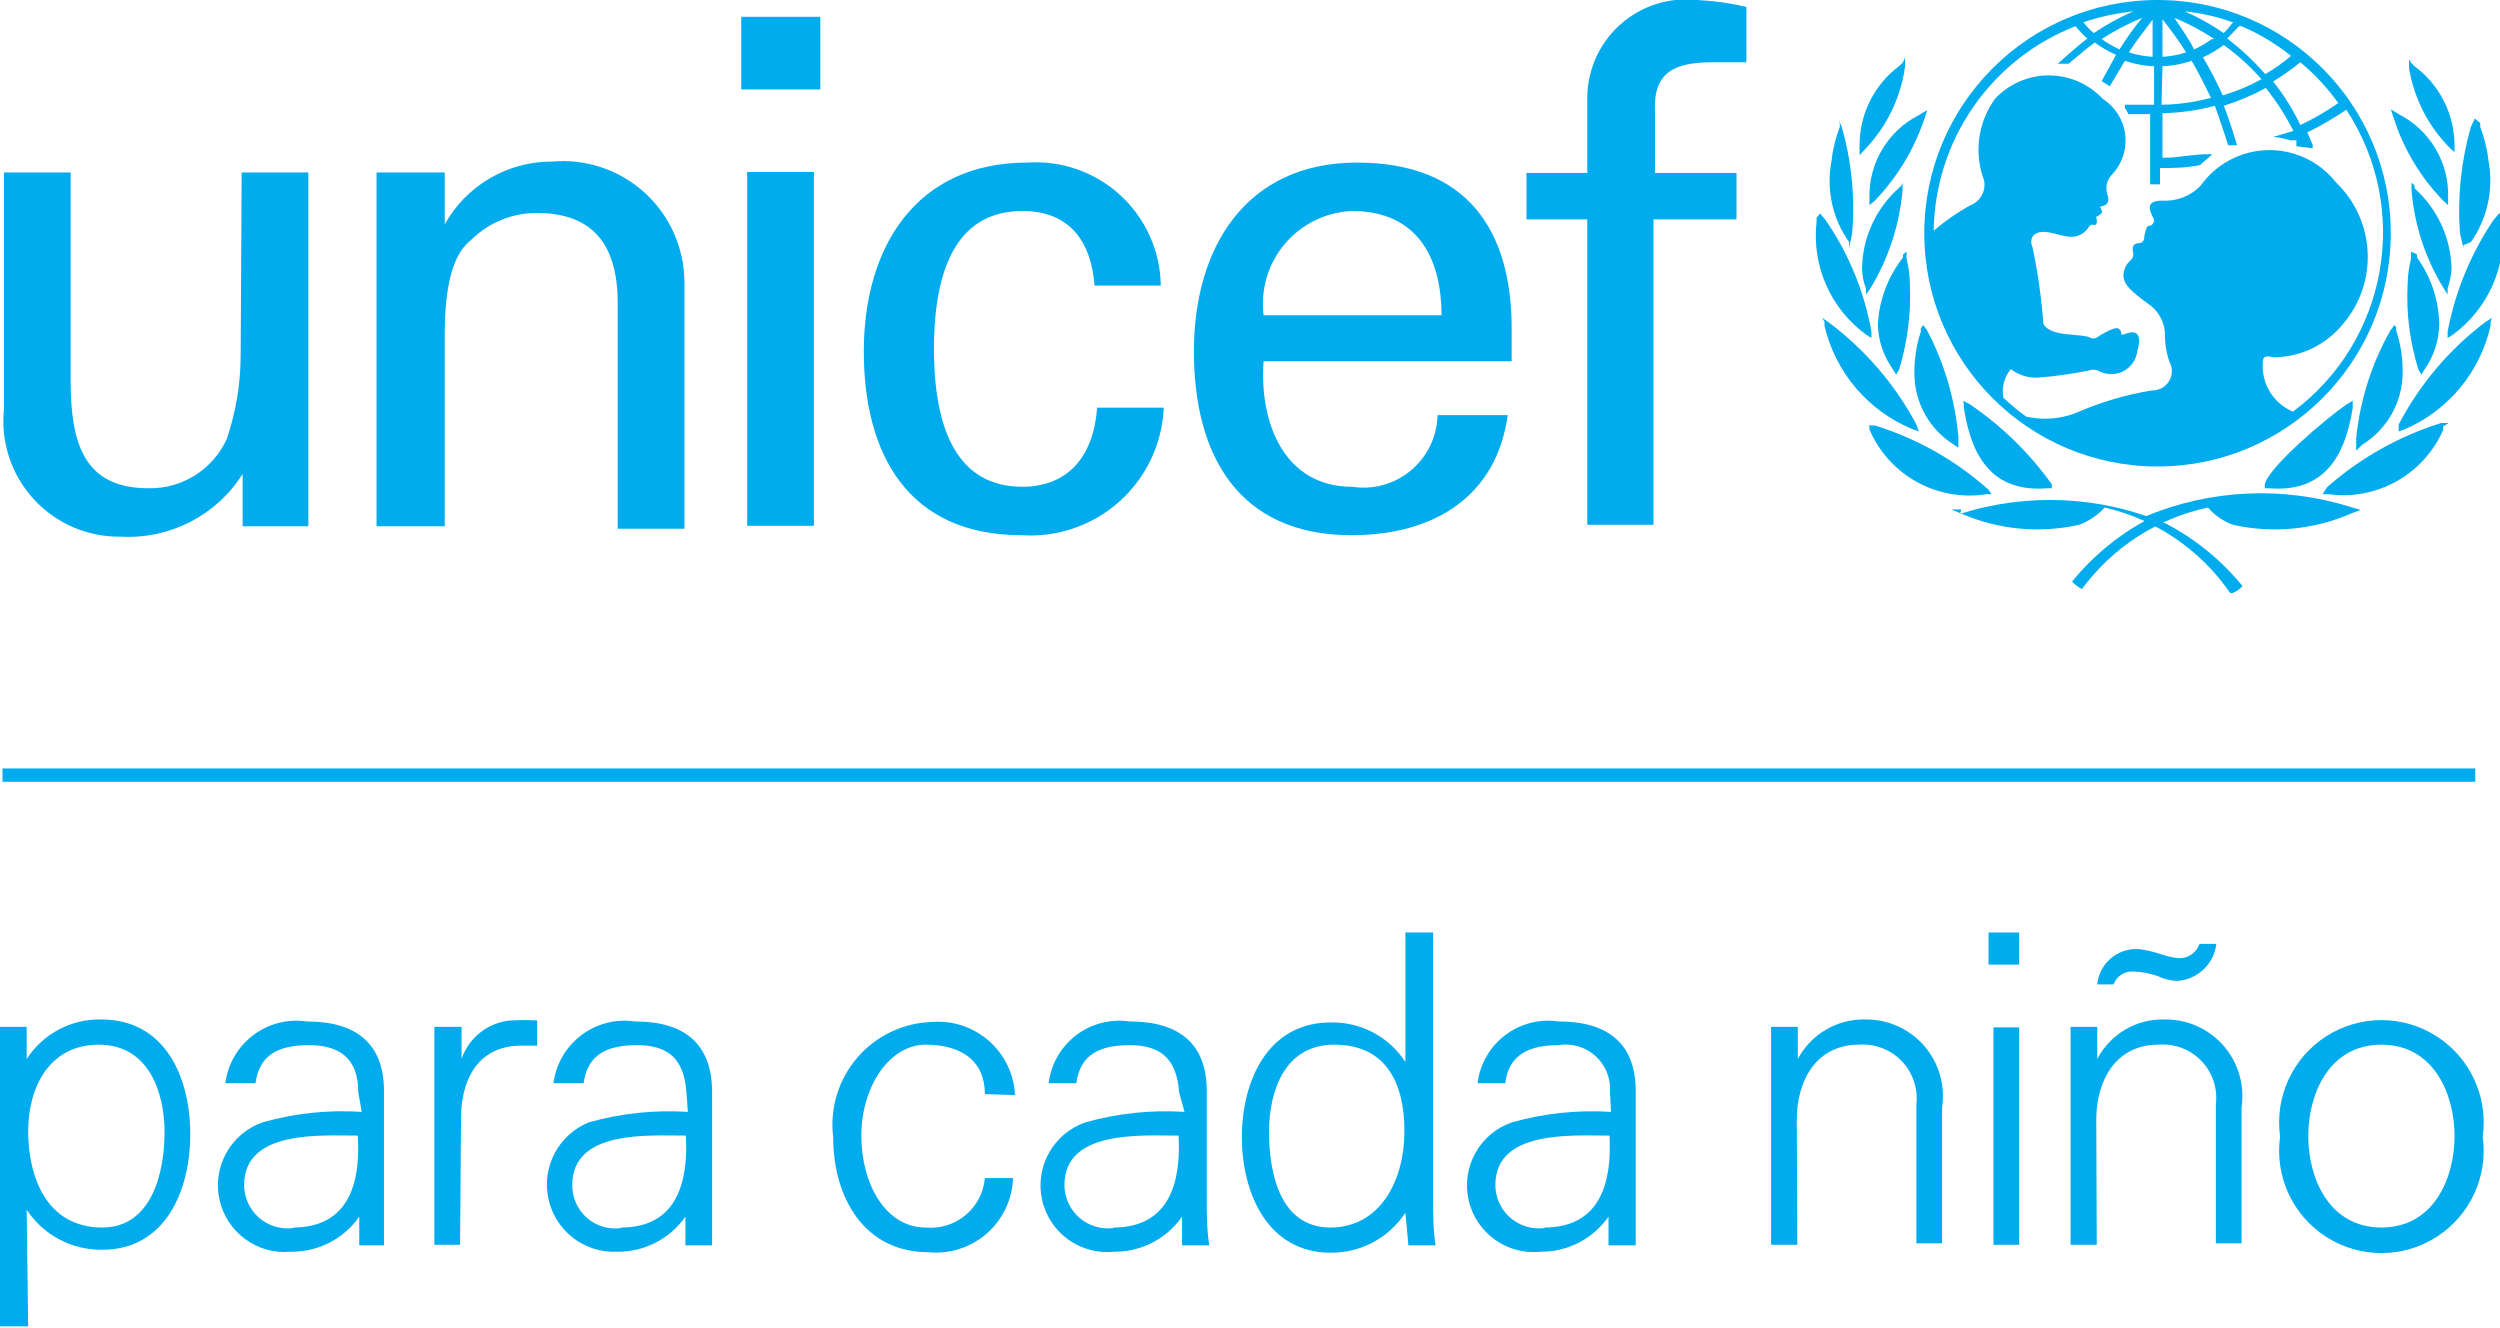
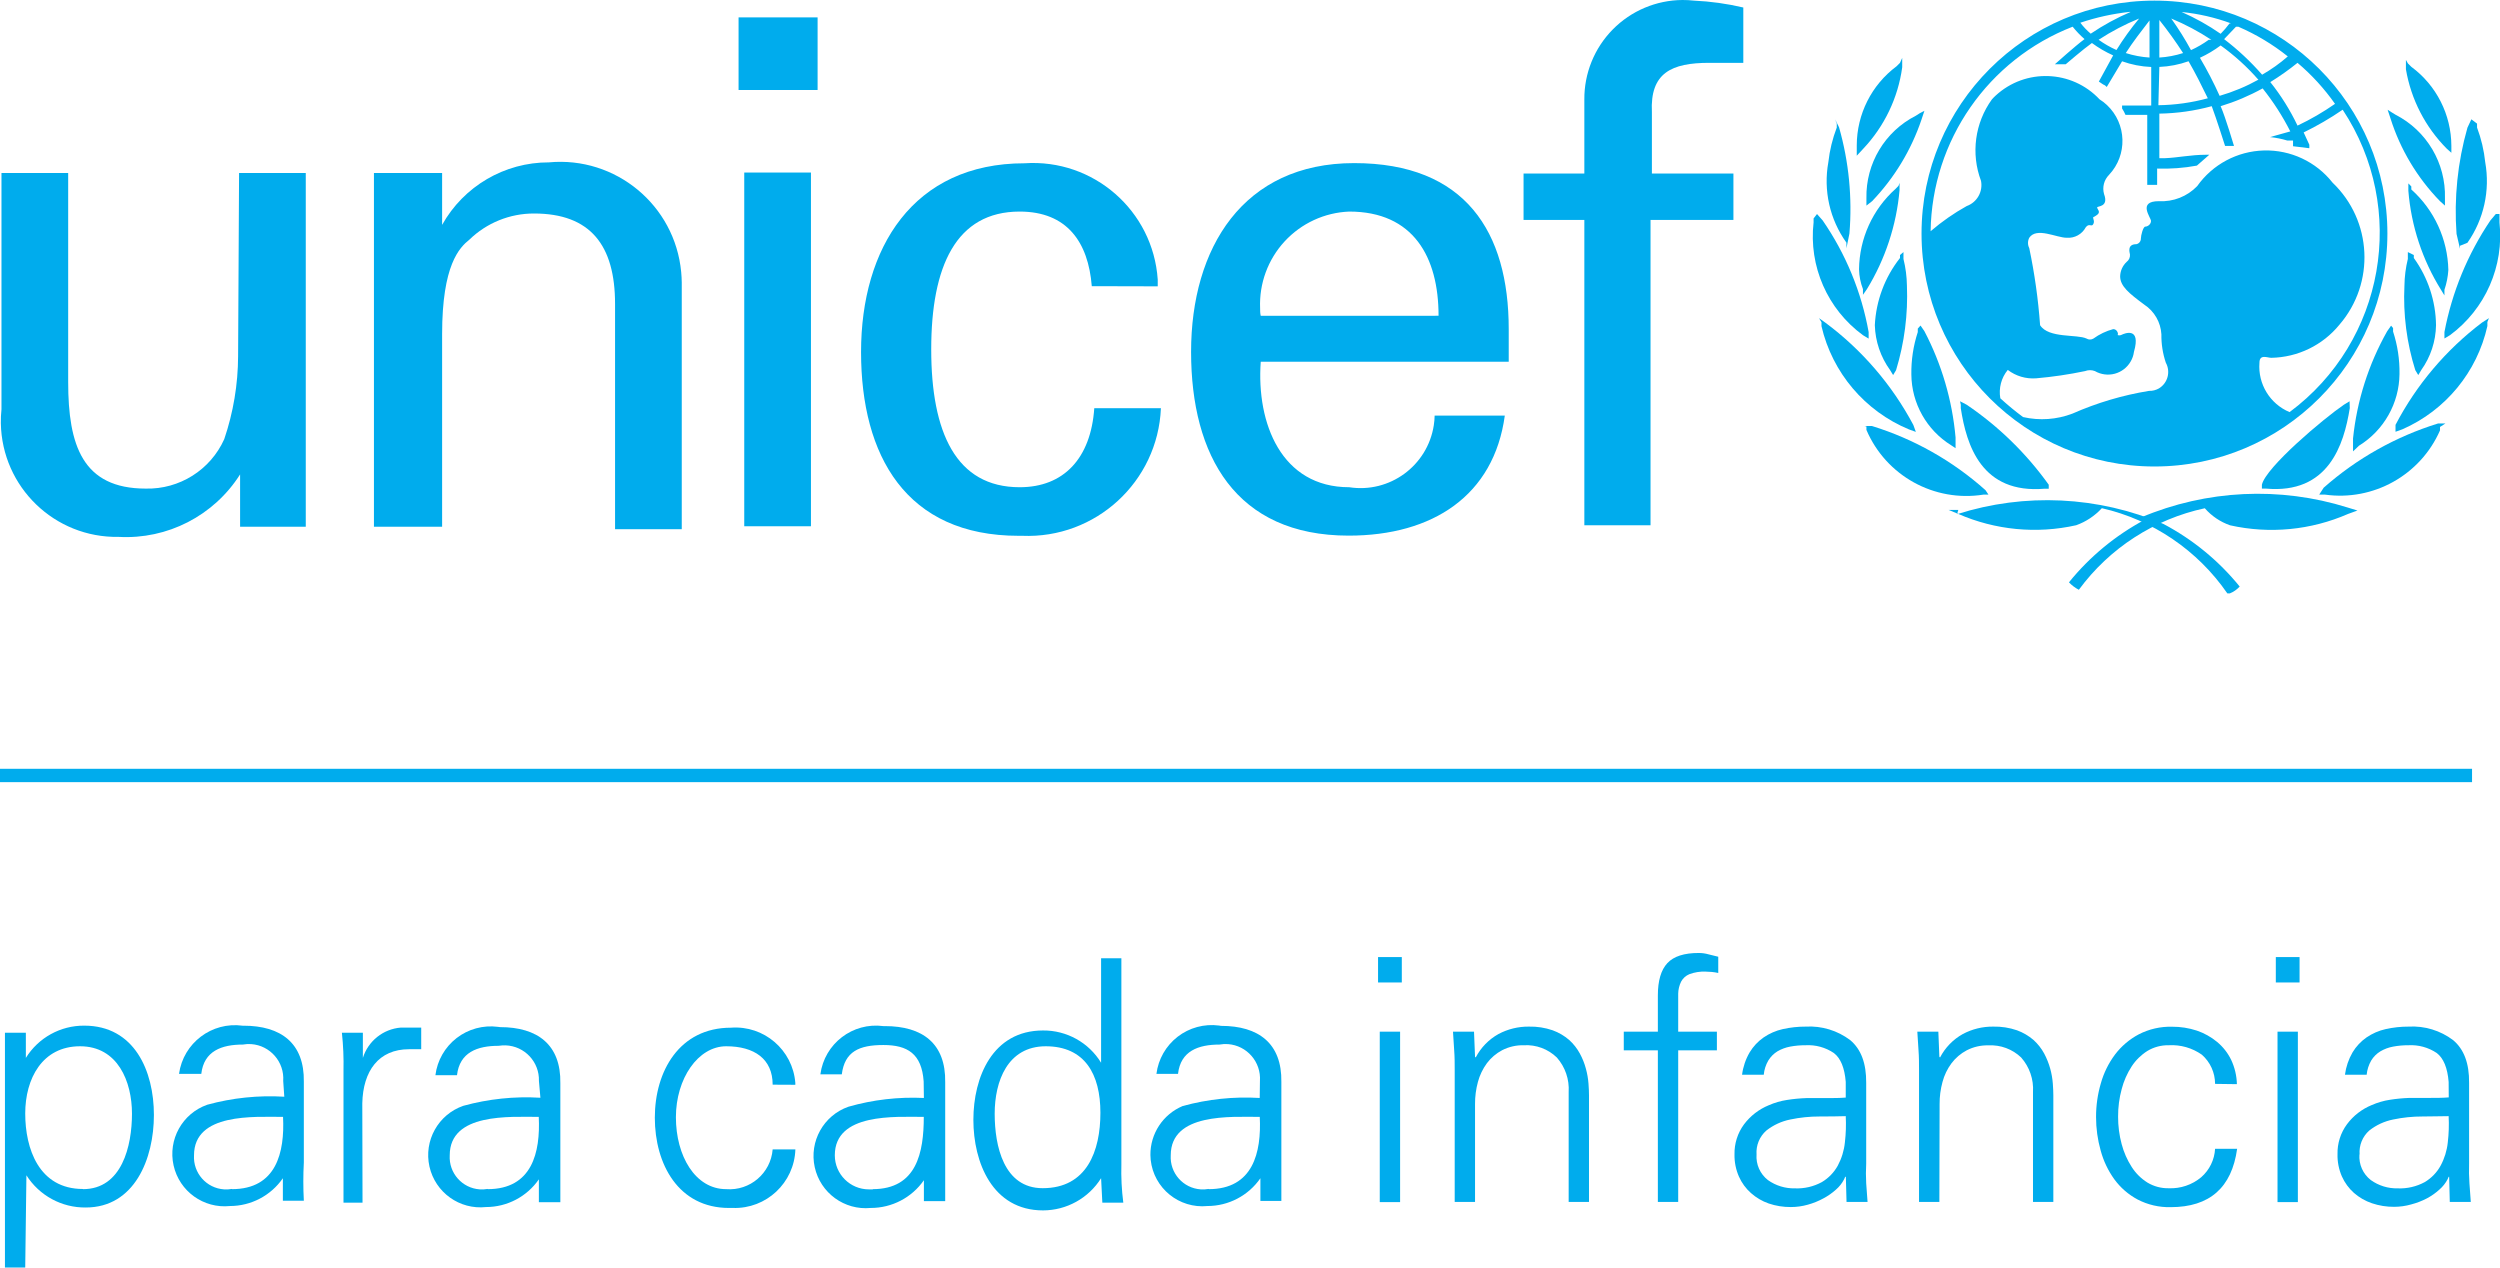
- <svg xmlns="http://www.w3.org/2000/svg" viewBox="0 0 50.59 26.87">
+ <svg xmlns="http://www.w3.org/2000/svg" viewBox="0 0 440.04 223.1">
  <defs>
    <style>.cls-1{fill:#00aced;}</style>
  </defs>
  <g id="Layer_2" data-name="Layer 2">
    <g id="Layer_1-2" data-name="Layer 1">
-       <path class="cls-1" d="M46.4,8.33a1,1,0,0,1-.61-1c0-.18.16-.1.24-.1a1.82,1.82,0,0,0,1.38-.67,2.09,2.09,0,0,0-.14-2.87,1.71,1.71,0,0,0-2.74.07,1,1,0,0,1-.78.3c-.44,0-.16.33-.16.4s-.07.12-.11.11-.09.18-.09.24a.11.11,0,0,1-.09.11c-.19,0-.14.16-.13.21a.17.17,0,0,1-.07.15.42.42,0,0,0-.13.29c0,.2.18.34.49.57a.77.77,0,0,1,.35.6,1.71,1.71,0,0,0,.09.58.39.39,0,0,1-.35.58A6.36,6.36,0,0,0,42,8.36a1.73,1.73,0,0,1-1,.07,5.45,5.45,0,0,1-.46-.38.71.71,0,0,1,.15-.58.84.84,0,0,0,.57.17,8.5,8.5,0,0,0,1-.14.27.27,0,0,1,.2,0,.53.53,0,0,0,.79-.39c.15-.52-.2-.37-.25-.35s-.1,0-.08,0,0-.12-.09-.12-.33.14-.4.19a.13.13,0,0,1-.14,0c-.19-.09-.77,0-.94-.27A11.66,11.66,0,0,0,41.13,5a.23.23,0,0,1,0-.21c.15-.22.55,0,.76,0a.4.4,0,0,0,.38-.2c.07-.09.12,0,.15-.06s0-.1,0-.13,0,0,.08-.06,0-.12,0-.15.24,0,.14-.27a.4.4,0,0,1,.1-.39A1,1,0,0,0,42.55,2,1.49,1.49,0,0,0,40.37,2a1.76,1.76,0,0,0-.22,1.65.45.45,0,0,1-.29.51,4.32,4.32,0,0,0-.73.51A4.51,4.51,0,0,1,42,.53a1.88,1.88,0,0,0,.24.25c-.19.14-.6.51-.6.51l.11,0,.11,0s.36-.31.53-.43a2.3,2.3,0,0,0,.43.25l-.29.53.09.06a.16.16,0,0,1,.07.05L43,1.23a2,2,0,0,0,.59.11v.78l-.51,0H43l0,.06a.83.83,0,0,1,.07.13h0l.44,0V3.73h.2V3.4c.28,0,.52,0,.81-.06h0l.25-.22H44.7c-.3,0-.57.06-.82.07h-.12v-.9a4.3,4.3,0,0,0,1.06-.15c.09.24.27.8.27.8l.18,0s-.17-.57-.27-.8a4.52,4.52,0,0,0,.85-.36,5,5,0,0,1,.56.87L46,2.77a1.79,1.79,0,0,1,.35.07l.12,0,0,.12L46.8,3l0-.07-.11-.25a6.25,6.25,0,0,0,.79-.46A4.52,4.52,0,0,1,46.4,8.33M43.17.23a4.78,4.78,0,0,0-.8.44,1.45,1.45,0,0,1-.21-.22,4.78,4.78,0,0,1,1-.22M42.89,1a2.12,2.12,0,0,1-.36-.21,4.92,4.92,0,0,1,.82-.43,5.75,5.75,0,0,0-.46.64m.67-.6v.75a2,2,0,0,1-.48-.09c.14-.22.31-.44.48-.66m.2.94a2,2,0,0,0,.59-.11c.14.24.27.5.39.75a4.07,4.07,0,0,1-1,.14Zm0-.95a8.12,8.12,0,0,1,.48.67,1.94,1.94,0,0,1-.48.09Zm1,.4a2.12,2.12,0,0,1-.36.21C44.29.78,44.14.57,44,.36a4.83,4.83,0,0,1,.81.43m.37-.33A2.08,2.08,0,0,1,45,.67a4.69,4.69,0,0,0-.79-.44,4.16,4.16,0,0,1,1,.23m.56,1.14a3.89,3.89,0,0,1-.79.33,8,8,0,0,0-.4-.77A2.3,2.3,0,0,0,45,.91a4.52,4.52,0,0,1,.76.69M45.36.53a4.39,4.39,0,0,1,1,.6,3.25,3.25,0,0,1-.52.37,5.25,5.25,0,0,0-.77-.72l.24-.25m2,1.56a5.19,5.19,0,0,1-.76.44A4.52,4.52,0,0,0,46,1.65a5.44,5.44,0,0,0,.55-.39,4.34,4.34,0,0,1,.77.83M43.66,0a4.72,4.72,0,1,0,4.72,4.72A4.72,4.72,0,0,0,43.66,0" />
-       <path class="cls-1" d="M38.51,1.26l-.07.07a2,2,0,0,0-.81,1.6V3l0,.14L37.76,3a3,3,0,0,0,.79-1.65l0-.19Z" />
-       <path class="cls-1" d="M37.23,2.49l0,.08a2.8,2.8,0,0,0-.17.7,2.13,2.13,0,0,0,.36,1.63l0,.06,0,.06.06-.3a6,6,0,0,0-.21-2.15l-.07-.17Z" />
-       <path class="cls-1" d="M36.76,4.41v.08a2.48,2.48,0,0,0,1,2.28l.11.07V6.71a5.75,5.75,0,0,0-.93-2.26l-.11-.13Z" />
-       <path class="cls-1" d="M36.92,6.51l0,.08a3,3,0,0,0,1.77,2.09l.14.05-.05-.14A6.23,6.23,0,0,0,37,6.52l-.13-.09Z" />
-       <path class="cls-1" d="M38.91,2.28l-.08.05a1.83,1.83,0,0,0-1,1.67v.15l.11-.09a4.43,4.43,0,0,0,1-1.65L39,2.23Z" />
-       <path class="cls-1" d="M38.48,3.75l-.06.06a2.22,2.22,0,0,0-.74,1.63,1.19,1.19,0,0,0,.08.4l0,.12.08-.11a4.6,4.6,0,0,0,.66-2V3.7Z" />
-       <path class="cls-1" d="M38.51,5.15l0,.06A2.39,2.39,0,0,0,38,6.57a1.63,1.63,0,0,0,.31.91l.06.1.06-.1a5.15,5.15,0,0,0,.22-1.71,2.37,2.37,0,0,0-.07-.54l0-.14Z" />
-       <path class="cls-1" d="M38.87,6.64l0,.07a2.61,2.61,0,0,0-.13.86A1.7,1.7,0,0,0,39.54,9l.09.06,0-.12v-.1A5.76,5.76,0,0,0,39,6.69l-.08-.11Z" />
-       <path class="cls-1" d="M37.83,8.62l0,.07A2.2,2.2,0,0,0,40.2,10l.1,0-.06-.09a6.2,6.2,0,0,0-2.3-1.3l-.15,0Z" />
-       <path class="cls-1" d="M39.69,10.31h0l-.2,0,.19.08a3.87,3.87,0,0,0,2.39.23,1.3,1.3,0,0,0,.52-.35A4.24,4.24,0,0,1,45.13,12l0,0,.05,0a.56.56,0,0,0,.2-.14l0,0,0,0a5,5,0,0,0-1.54-1.26,6,6,0,0,0-4.18-.2" />
-       <path class="cls-1" d="M39.74,8.18v.07c.12.75.42,1.74,1.7,1.63h.08l0-.08a6.58,6.58,0,0,0-1.66-1.62l-.13-.07Z" />
-       <path class="cls-1" d="M48.75,1.2l0,.19A3,3,0,0,0,49.58,3l.09.08,0-.14v0a2,2,0,0,0-.81-1.6l-.07-.07Z" />
-       <path class="cls-1" d="M50.08,2.4,50,2.57a6.21,6.21,0,0,0-.22,2.15l.07.3,0-.06L50,4.9a2.17,2.17,0,0,0,.36-1.63,2.8,2.8,0,0,0-.17-.7l0-.08Z" />
-       <path class="cls-1" d="M50.57,4.32l-.11.13a6.07,6.07,0,0,0-.93,2.26v.13l.11-.07a2.5,2.5,0,0,0,1-2.28V4.32Z" />
-       <path class="cls-1" d="M50.43,6.43l-.14.09a6.19,6.19,0,0,0-1.75,2.07l0,.14.14-.05A3,3,0,0,0,50.4,6.59l0-.08Z" />
-       <path class="cls-1" d="M48.38,2.21l.06.18a4.24,4.24,0,0,0,1,1.67l.1.09V4a1.83,1.83,0,0,0-1-1.69l-.08-.05Z" />
-       <path class="cls-1" d="M48.8,3.7v.15a4.47,4.47,0,0,0,.66,2l.07.11,0-.12a1.57,1.57,0,0,0,.08-.4,2.26,2.26,0,0,0-.75-1.63l0-.06Z" />
-       <path class="cls-1" d="M48.79,5.09l0,.14a2.37,2.37,0,0,0-.07.54,4.9,4.9,0,0,0,.22,1.71l.06.1.06-.1a1.62,1.62,0,0,0,.3-.91,2.37,2.37,0,0,0-.45-1.36l0-.06Z" />
-       <path class="cls-1" d="M48.45,6.58l-.08.11a5.58,5.58,0,0,0-.69,2.17V9l0,.12L47.8,9a1.72,1.72,0,0,0,.82-1.45,2.61,2.61,0,0,0-.13-.86l0-.07Z" />
-       <path class="cls-1" d="M49.55,8.56l-.15,0a6.33,6.33,0,0,0-2.31,1.3L47,10l.11,0a2.21,2.21,0,0,0,2.33-1.3l0-.07Z" />
-       <path class="cls-1" d="M43.46,10.51a5,5,0,0,0-1.53,1.26l0,0,0,0a.75.75,0,0,0,.2.15h0l0,0a4.28,4.28,0,0,1,2.55-1.65,1.2,1.2,0,0,0,.51.35,3.86,3.86,0,0,0,2.39-.23l.19-.07-.2-.06a6.07,6.07,0,0,0-4.18.2" />
-       <path class="cls-1" d="M47.61,8.11l-.12.07c-.41.28-1.58,1.27-1.66,1.62l0,.08h.08c1.27.11,1.58-.88,1.7-1.63V8.11Z" />
-       <path class="cls-1" d="M15.12,3.48h1.35v7.16H15.12ZM15,.34H16.6V1.81H15Z" />
-       <path class="cls-1" d="M4.89,3.49H6.24v7.16H4.91V9.59h0a2.73,2.73,0,0,1-2.46,1.27A2.34,2.34,0,0,1,.08,8.28V3.49H1.43V7.72C1.43,9,1.72,9.88,3,9.88a1.7,1.7,0,0,0,1.59-1,5.28,5.28,0,0,0,.28-1.68Z" />
-       <path class="cls-1" d="M9,4.54H9a2.47,2.47,0,0,1,2.16-1.27A2.46,2.46,0,0,1,13.85,5.7v5H12.5V6.14c0-1.19-.5-1.83-1.64-1.83a1.87,1.87,0,0,0-1.31.53C9.35,5,9,5.35,9,6.75v3.9H7.62V3.49H9Z" />
-       <path class="cls-1" d="M22.15,5.78c-.07-.89-.5-1.51-1.46-1.51-1.29,0-1.79,1.11-1.79,2.79s.5,2.79,1.79,2.79c.89,0,1.44-.58,1.51-1.6h1.35a2.7,2.7,0,0,1-2.88,2.58c-2.28,0-3.19-1.62-3.19-3.72s1.05-3.82,3.31-3.82a2.53,2.53,0,0,1,2.7,2.49Z" />
-       <path class="cls-1" d="M29.17,6.38c0-1.19-.51-2.11-1.81-2.11a1.88,1.88,0,0,0-1.79,2.11Zm-3.6.93c-.09,1.25.42,2.54,1.79,2.54A1.5,1.5,0,0,0,29.09,8.4h1.42c-.22,1.62-1.46,2.43-3.16,2.43-2.29,0-3.19-1.62-3.19-3.72s1.05-3.82,3.3-3.82,3.13,1.39,3.13,3.36v.66Z" />
-       <path class="cls-1" d="M32.12,10.62V4.44H30.89V3.5h1.23V2a2,2,0,0,1,2.22-2,5.4,5.4,0,0,1,1,.14V1.26c-.23,0-.46,0-.69,0-.76,0-1.2.2-1.16,1V3.5h1.65v.94H33.46v6.18Z" />
-       <rect class="cls-1" x="0.05" y="15.55" width="50.04" height="0.27" />
-       <path class="cls-1" d="M2.07,24.84c1,0,1.26-1.11,1.26-1.93S3,21.14,2,21.14.57,22,.57,22.89s.35,1.95,1.5,1.95m-1.5,2H0V21.78c0-.34,0-.69,0-1H.54l0,.65,0,0a1.75,1.75,0,0,1,1.51-.8c1.3,0,1.8,1.18,1.8,2.32s-.5,2.34-1.78,2.34a1.8,1.8,0,0,1-1.53-.81h0Z" />
-       <path class="cls-1" d="M5.93,24.84c1.15,0,1.37-.94,1.31-1.86-.74,0-2.3-.12-2.3,1a.88.88,0,0,0,1,.87m1.31-2.75c0-.72-.42-.95-1-.95s-1,.17-1.08.77H4.56a1.45,1.45,0,0,1,1.65-1.25c1,0,1.58.45,1.56,1.46V24.2c0,.34,0,.69,0,1H7.27l0-.65h0l0,.07a1.66,1.66,0,0,1-1.38.71,1.35,1.35,0,0,1-.57-2.62,5.91,5.91,0,0,1,2-.21Z" />
-       <path class="cls-1" d="M9.31,25.19H8.79V21.78c0-.34,0-.69,0-1h.55l0,.65h0a1.15,1.15,0,0,1,1-.78,4.69,4.69,0,0,1,.53,0v.51c-.11,0-.22,0-.33,0-.78,0-1.19.57-1.21,1.41Z" />
-       <path class="cls-1" d="M12.57,24.84c1.14,0,1.36-.94,1.31-1.86-.75,0-2.3-.12-2.3,1a.87.87,0,0,0,1,.87m1.31-2.75c-.05-.72-.42-.95-1-.95s-1,.17-1.08.77H11.2a1.45,1.45,0,0,1,1.65-1.25c1,0,1.57.45,1.56,1.46V24.2c0,.34,0,.69,0,1h-.54l0-.65h0l0,.07a1.66,1.66,0,0,1-1.37.71,1.36,1.36,0,0,1-.58-2.62,6,6,0,0,1,2-.21Z" />
-       <path class="cls-1" d="M19.93,22.14c0-.67-.47-1-1.2-1s-1.3.85-1.3,1.84.5,1.86,1.3,1.86a1.1,1.1,0,0,0,1.2-1h.57a1.56,1.56,0,0,1-1.71,1.5c-1.32,0-1.93-1.13-1.93-2.33a2.08,2.08,0,0,1,2-2.33,1.56,1.56,0,0,1,1.68,1.48Z" />
-       <path class="cls-1" d="M22.53,24.84c1.15,0,1.37-.94,1.32-1.86-.75,0-2.31-.12-2.31,1a.88.88,0,0,0,1,.87m1.32-2.75c-.05-.72-.42-.95-1-.95s-1,.17-1.08.77h-.56a1.44,1.44,0,0,1,1.64-1.25c1,0,1.58.45,1.56,1.46V24.2c0,.34,0,.69.05,1h-.55v-.65h0l0,.07a1.66,1.66,0,0,1-1.37.71,1.35,1.35,0,0,1-.58-2.62,6,6,0,0,1,2-.21Z" />
-       <path class="cls-1" d="M27,21.14c-1,0-1.32.93-1.32,1.77s.23,1.93,1.24,1.93,1.5-.95,1.5-1.95-.39-1.75-1.42-1.75m1.44,3.4,0,0a1.79,1.79,0,0,1-1.51.81c-1.3,0-1.8-1.24-1.8-2.34s.5-2.32,1.8-2.32a1.76,1.76,0,0,1,1.51.8l0,0V18.87H29V24.2c0,.34,0,.69.05,1h-.55Z" />
-       <path class="cls-1" d="M31.25,24.84c1.15,0,1.37-.94,1.32-1.86-.75,0-2.31-.12-2.31,1a.88.88,0,0,0,1,.87m1.32-2.75a.9.9,0,0,0-1.05-.95c-.55,0-1,.17-1.07.77h-.56a1.44,1.44,0,0,1,1.64-1.25c1,0,1.58.45,1.56,1.46V24.2c0,.34,0,.69,0,1h-.55v-.65h0l0,.07a1.66,1.66,0,0,1-1.37.71,1.35,1.35,0,0,1-.58-2.62,6,6,0,0,1,2-.21Z" />
-       <path class="cls-1" d="M36.37,25.19h-.53V21.78c0-.34,0-.69,0-1h.54l0,.65,0,0a1.51,1.51,0,0,1,1.37-.8,1.55,1.55,0,0,1,1.55,1.78v2.75h-.52V22.35a1.09,1.09,0,0,0-1.16-1.21c-.87,0-1.26.73-1.26,1.52Z" />
-       <path class="cls-1" d="M40.86,25.19h-.52v-4.4h.52Zm0-5.67h-.62v-.65h.62Z" />
-       <path class="cls-1" d="M44.85,19.1a.85.85,0,0,1-.8.75,1,1,0,0,1-.39-.1,1.64,1.64,0,0,0-.48-.09.4.4,0,0,0-.41.26h-.33a.79.79,0,0,1,.94-.7,2.59,2.59,0,0,1,.35.09,1.79,1.79,0,0,0,.35.08.43.43,0,0,0,.43-.29Zm-2.42,6.09H41.9V21.78c0-.34,0-.68,0-1h.54l0,.65,0,0a1.49,1.49,0,0,1,1.37-.8,1.55,1.55,0,0,1,1.55,1.78v2.75h-.52V22.35a1.08,1.08,0,0,0-1.16-1.21c-.87,0-1.26.73-1.26,1.52Z" />
-       <path class="cls-1" d="M48.19,21.14c-1.06,0-1.48,1-1.48,1.85s.42,1.85,1.48,1.85,1.48-1,1.48-1.85-.42-1.85-1.48-1.85M50.24,23a2.07,2.07,0,1,1-4.1,0,2.07,2.07,0,1,1,4.1,0" />
+       <path class="cls-1" d="M14.6,209.31c6.87,0,8.63-7.61,8.63-13.28s-2.5-11.87-9.14-11.87S4.44,189.84,4.44,196s2.39,13.28,10.16,13.28M4.44,223.1H.87V181.78H4.55v4.43h0a12,12,0,0,1,10.28-5.68c8.85,0,12.26,8,12.26,15.72s-3.41,16.29-12,16.29a12.2,12.2,0,0,1-10.44-5.67h0Z" />
+       <path class="cls-1" d="M40.82,209.31c7.83,0,9.31-6.47,9-12.72-5.11,0-15.67-.73-15.67,6.76a5.68,5.68,0,0,0,5.29,6,6,6,0,0,0,1.41-.08m9-19a6.08,6.08,0,0,0-5.63-6.49,5.94,5.94,0,0,0-1.46.08c-3.75,0-6.87,1.13-7.33,5.16H31.51a9.94,9.94,0,0,1,11.2-8.48l.16,0c6.58,0,10.72,3.06,10.61,9.87v14.19a63.33,63.33,0,0,0,0,6.75H49.79V207h0v.39a11.35,11.35,0,0,1-9.31,4.89,9.2,9.2,0,0,1-4-17.83,41.62,41.62,0,0,1,13.56-1.41Z" />
+       <path class="cls-1" d="M63.81,211.69H60.46V188.48a51.83,51.83,0,0,0-.28-6.7h3.69v4.43h0a7.65,7.65,0,0,1,6.69-5.34h3.58v3.81H72c-5.33,0-8.11,3.8-8.23,9.53Z" />
+       <path class="cls-1" d="M85.83,209.31c7.83,0,9.31-6.47,9-12.72-5.11,0-15.67-.73-15.67,6.76a5.68,5.68,0,0,0,5.29,6,6.07,6.07,0,0,0,1.41-.08m9-19a6.08,6.08,0,0,0-5.87-6.27,7.26,7.26,0,0,0-1.23.08c-3.74,0-6.86,1.14-7.32,5.17h-3.8a9.82,9.82,0,0,1,11-8.51l.38.05c6.58,0,10.73,3.07,10.61,9.88v20.94H94.85v-4.43h0v.4a11.32,11.32,0,0,1-9.3,4.88,9.19,9.19,0,0,1-4-17.82,41.72,41.72,0,0,1,13.57-1.42Z" />
+       <path class="cls-1" d="M136,190.92c0-4.54-3.24-6.76-8.18-6.76s-8.85,5.68-8.85,12.49,3.4,12.66,8.85,12.66a7.62,7.62,0,0,0,8.18-7h4a10.66,10.66,0,0,1-11,10.31c-.23,0-.46,0-.68,0-8.91,0-13.06-7.72-13.06-15.89s4.32-15.84,13.4-15.84a10.57,10.57,0,0,1,11.33,9.72c0,.11,0,.22,0,.33Z" />
+       <path class="cls-1" d="M153.6,209.31c7.77,0,9-6.47,9-12.72-5.05,0-15.66-.73-15.66,6.76a6,6,0,0,0,6,6,5.85,5.85,0,0,0,.73,0m8.91-19c-.34-4.88-2.84-6.41-7.09-6.41s-6.81,1.13-7.32,5.16H144.4a9.88,9.88,0,0,1,11.09-8.49l.26,0c6.64,0,10.73,3.06,10.62,9.87v20.94h-3.75v-4.08h0v.4a11.38,11.38,0,0,1-9.36,4.88,9.19,9.19,0,0,1-3.92-17.82,41.08,41.08,0,0,1,13.28-1.54Z" />
+       <path class="cls-1" d="M184.08,184.16c-6.76,0-9,6.19-9,11.87s1.59,13.11,8.45,13.11c7.78,0,10.16-6.53,10.16-13.28s-2.72-11.7-9.64-11.7m9.76,23.22h0a12.09,12.09,0,0,1-10.22,5.67c-8.91,0-12.26-8.45-12.26-15.94s3.35-15.73,12.26-15.73a11.86,11.86,0,0,1,10.22,5.68h0V168.67h3.57v36.27a43.08,43.08,0,0,0,.34,6.75h-3.69Z" />
+       <path class="cls-1" d="M212.74,209.31c7.83,0,9.31-6.47,9-12.72-5.11,0-15.67-.73-15.67,6.76a5.67,5.67,0,0,0,5.28,6,6.13,6.13,0,0,0,1.42-.08m9-19a6.09,6.09,0,0,0-5.63-6.49,6,6,0,0,0-1.47.08c-3.75,0-6.87,1.13-7.32,5.16h-3.8a9.82,9.82,0,0,1,11-8.51l.38.06c6.58,0,10.72,3.06,10.61,9.87v20.94h-3.69V207h0v.39a11.35,11.35,0,0,1-9.31,4.89,9.15,9.15,0,0,1-10-8.12,8.24,8.24,0,0,1-.05-.85,9.27,9.27,0,0,1,5.68-8.63,41.63,41.63,0,0,1,13.56-1.42Z" />
+       <path class="cls-1" d="M246.74,172.93h-4.18v-4.47h4.18Zm-.3,8.66v30h-3.58v-30Z" />
+       <path class="cls-1" d="M259.63,211.56h-3.58V188.34c0-1.16,0-2.31-.09-3.46s-.13-2.25-.21-3.29h3.7l.18,4.42.12.12a10,10,0,0,1,4-4.12,11.11,11.11,0,0,1,5.37-1.31,12,12,0,0,1,4.18.65,9.29,9.29,0,0,1,2.9,1.7,9,9,0,0,1,1.88,2.39,12.06,12.06,0,0,1,1.07,2.69,13.77,13.77,0,0,1,.45,2.6c.06.83.09,1.53.09,2.08v18.75h-3.58V192.22a8.38,8.38,0,0,0-2.09-6.09,7.7,7.7,0,0,0-5.79-2.15,7.92,7.92,0,0,0-3.82.87,8.06,8.06,0,0,0-2.69,2.29,9.85,9.85,0,0,0-1.58,3.29,14.48,14.48,0,0,0-.51,3.88Z" />
+       <path class="cls-1" d="M291.81,211.56V184.88h-6v-3.29h6V175.2q0-3.87,1.67-5.67t5.55-1.79a6.29,6.29,0,0,1,1.7.24q.87.24,1.71.42v2.86a9.88,9.88,0,0,0-1.11-.18c-.38,0-.74-.06-1.1-.06a7.29,7.29,0,0,0-2.87.45,2.88,2.88,0,0,0-1.46,1.32,5,5,0,0,0-.51,2.11c0,.84,0,1.8,0,2.87v3.82h6.81v3.29h-6.81v26.68Z" />
+       <path class="cls-1" d="M324.88,190.43c-.2-2.47-.89-4.16-2.09-5.08a8.09,8.09,0,0,0-5-1.37,14.32,14.32,0,0,0-2.69.24,7,7,0,0,0-2.24.83,4.89,4.89,0,0,0-1.61,1.62,6,6,0,0,0-.8,2.5h-3.82a10.41,10.41,0,0,1,1.34-3.94,8.55,8.55,0,0,1,2.45-2.62,9.7,9.7,0,0,1,3.37-1.47,18.24,18.24,0,0,1,4.06-.44,11.86,11.86,0,0,1,7.82,2.38c1.91,1.6,2.84,4.1,2.81,7.53v14.2a30.91,30.91,0,0,0,0,3.47c.08,1.15.16,2.25.24,3.28h-3.7l-.12-4.42h-.12l-.18.42a6.06,6.06,0,0,1-1.43,1.82,11,11,0,0,1-2.21,1.55,12.88,12.88,0,0,1-2.74,1.11,11,11,0,0,1-3,.42,11.87,11.87,0,0,1-3.91-.63A9.32,9.32,0,0,1,308.2,210a8.44,8.44,0,0,1-2.12-2.9,9.25,9.25,0,0,1-.78-3.91,8.6,8.6,0,0,1,1.67-5.28,10.36,10.36,0,0,1,4.36-3.37,12.87,12.87,0,0,1,3.2-.93,28,28,0,0,1,3.46-.33c1.17,0,2.35,0,3.52,0s2.3,0,3.37-.09Zm-15.7,12.77a5.23,5.23,0,0,0,2,4.51,7.88,7.88,0,0,0,4.75,1.46,9.09,9.09,0,0,0,4.74-1.1,7.66,7.66,0,0,0,2.81-2.9,11,11,0,0,0,1.25-4.09,27.39,27.39,0,0,0,.15-4.62q-1.9.06-4.59.06a24.9,24.9,0,0,0-5.17.53,10,10,0,0,0-4.21,1.94A5.12,5.12,0,0,0,309.18,203.2Z" />
+       <path class="cls-1" d="M341.36,211.56h-3.58V188.34c0-1.16,0-2.31-.09-3.46s-.13-2.25-.21-3.29h3.7l.18,4.42.12.12a10,10,0,0,1,4-4.12,11.11,11.11,0,0,1,5.37-1.31,12,12,0,0,1,4.18.65,9.41,9.41,0,0,1,2.9,1.7,9,9,0,0,1,1.88,2.39,13.11,13.11,0,0,1,1.07,2.69,13.77,13.77,0,0,1,.45,2.6c.06.83.09,1.53.09,2.08v18.75h-3.58V192.22a8.38,8.38,0,0,0-2.09-6.09A7.73,7.73,0,0,0,350,184a7.9,7.9,0,0,0-3.82.87,8.06,8.06,0,0,0-2.69,2.29,9.66,9.66,0,0,0-1.58,3.29,14.48,14.48,0,0,0-.51,3.88Z" />
+       <path class="cls-1" d="M389.89,190.78a6.84,6.84,0,0,0-2.32-5.13,9.19,9.19,0,0,0-5.85-1.67,7,7,0,0,0-3.74,1,9.09,9.09,0,0,0-2.77,2.72,13.59,13.59,0,0,0-1.76,4,18,18,0,0,0-.63,4.84,18.28,18.28,0,0,0,.63,4.86,14,14,0,0,0,1.76,4,8.86,8.86,0,0,0,2.77,2.75,7,7,0,0,0,3.74,1,8.36,8.36,0,0,0,5.73-1.94,7.16,7.16,0,0,0,2.44-5h3.88q-1.42,10.26-11.7,10.27a12,12,0,0,1-5.82-1.35,12.2,12.2,0,0,1-4.09-3.55,15.64,15.64,0,0,1-2.41-5.07,21.62,21.62,0,0,1-.81-5.91,20.9,20.9,0,0,1,.84-5.91,15.46,15.46,0,0,1,2.5-5.08,12.71,12.71,0,0,1,4.18-3.55,12.14,12.14,0,0,1,5.85-1.34,13.73,13.73,0,0,1,4.36.68,11.31,11.31,0,0,1,3.58,2,9.46,9.46,0,0,1,2.48,3.17,10.69,10.69,0,0,1,1,4.26Z" />
+       <path class="cls-1" d="M404.76,172.93h-4.18v-4.47h4.18Zm-.3,8.66v30h-3.58v-30Z" />
+       <path class="cls-1" d="M431,190.43q-.3-3.7-2.09-5.08a8.14,8.14,0,0,0-5-1.37,14.21,14.21,0,0,0-2.68.24,6.8,6.8,0,0,0-2.24.83,4.83,4.83,0,0,0-1.62,1.62,6.19,6.19,0,0,0-.8,2.5h-3.82a10.59,10.59,0,0,1,1.34-3.94,8.55,8.55,0,0,1,2.45-2.62,9.7,9.7,0,0,1,3.37-1.47,18.31,18.31,0,0,1,4.06-.44,11.86,11.86,0,0,1,7.82,2.38c1.91,1.6,2.85,4.1,2.81,7.53v14.2a33.48,33.48,0,0,0,.06,3.47c.08,1.15.16,2.25.24,3.28H431.2l-.11-4.42H431l-.18.42a6.27,6.27,0,0,1-1.44,1.82,10.94,10.94,0,0,1-2.2,1.55A13.18,13.18,0,0,1,424.4,212a11,11,0,0,1-3,.42,11.92,11.92,0,0,1-3.91-.63,9.41,9.41,0,0,1-3.16-1.82,8.57,8.57,0,0,1-2.12-2.9,9.25,9.25,0,0,1-.77-3.91,8.53,8.53,0,0,1,1.67-5.28,10.27,10.27,0,0,1,4.35-3.37,12.87,12.87,0,0,1,3.2-.93,28.15,28.15,0,0,1,3.46-.33c1.17,0,2.35,0,3.52,0s2.3,0,3.38-.09Zm-15.7,12.77a5.21,5.21,0,0,0,2,4.51,7.83,7.83,0,0,0,4.74,1.46,9.15,9.15,0,0,0,4.75-1.1,7.63,7.63,0,0,0,2.8-2.9,11,11,0,0,0,1.26-4.09,27.39,27.39,0,0,0,.15-4.62c-1.28,0-2.81.06-4.6.06a24.81,24.81,0,0,0-5.16.53,9.92,9.92,0,0,0-4.21,1.94A5.09,5.09,0,0,0,415.33,203.2Z" />
+       <path class="cls-1" d="M403,72.54a8.69,8.69,0,0,1-5.3-8.69c0-1.57,1.39-.87,2.08-.87a15.83,15.83,0,0,0,12-5.83,18.18,18.18,0,0,0-1.21-25,14.88,14.88,0,0,0-23.83.61A8.69,8.69,0,0,1,380,35.41c-3.83,0-1.39,2.87-1.39,3.48s-.61,1-1,1-.78,1.57-.78,2.09a1,1,0,0,1-.79,1c-1.65,0-1.21,1.39-1.13,1.82a1.48,1.48,0,0,1-.6,1.31,3.6,3.6,0,0,0-1.13,2.52c0,1.74,1.56,3,4.26,5a6.7,6.7,0,0,1,3,5.21,14.94,14.94,0,0,0,.78,5A3.38,3.38,0,0,1,380,68.37a3.27,3.27,0,0,1-1.73.43,55.49,55.49,0,0,0-13.48,4,15,15,0,0,1-8.7.61,50.39,50.39,0,0,1-4-3.3,6.18,6.18,0,0,1,1.31-5,7.31,7.31,0,0,0,5,1.48A72.67,72.67,0,0,0,367,65.32a2.38,2.38,0,0,1,1.74,0,4.6,4.6,0,0,0,6.29-1.69,4.46,4.46,0,0,0,.58-1.7c1.3-4.52-1.74-3.22-2.17-3s-.87,0-.7,0,0-1-.78-1a10.62,10.62,0,0,0-3.48,1.66,1.16,1.16,0,0,1-1.22,0c-1.65-.79-6.69,0-8.17-2.35a101.87,101.87,0,0,0-1.91-13.57,2,2,0,0,1,0-1.82c1.3-1.92,4.78,0,6.6,0A3.49,3.49,0,0,0,367.13,40c.61-.78,1,0,1.3-.52s0-.87,0-1.13,0,0,.7-.53,0-1,0-1.3,2.09,0,1.22-2.35a3.46,3.46,0,0,1,.87-3.39,8.7,8.7,0,0,0-.36-12.29,7.94,7.94,0,0,0-1.3-1,13,13,0,0,0-18.31-.65c-.22.21-.44.42-.64.65a15.29,15.29,0,0,0-1.92,14.34,3.92,3.92,0,0,1-2.52,4.44,38.21,38.21,0,0,0-6.35,4.43,39.23,39.23,0,0,1,25-36,16.57,16.57,0,0,0,2.09,2.18c-1.65,1.22-5.22,4.43-5.22,4.43h1.91s3.13-2.69,4.61-3.74a20.29,20.29,0,0,0,3.74,2.18l-2.52,4.61.78.52a1.39,1.39,0,0,1,.61.43l2.7-4.52a17.25,17.25,0,0,0,5.13,1v6.78h-5.13v.52a7.2,7.2,0,0,1,.6,1.13h3.83V32.54h1.74V29.67a32.54,32.54,0,0,0,7-.52h0l2.18-1.91h-.61c-2.61,0-5,.52-7.13.6h-1.05V20a37.24,37.24,0,0,0,9.22-1.31c.79,2.09,2.35,7,2.35,7h1.57s-1.48-5-2.35-7a38.39,38.39,0,0,0,7.39-3.13,44,44,0,0,1,4.87,7.57l-3.57,1a15.7,15.7,0,0,1,3.05.61h1v1l2.87.35v-.61l-1-2.17a53.48,53.48,0,0,0,6.87-4A39.3,39.3,0,0,1,403,72.54M375,2.11A41.92,41.92,0,0,0,368,5.93,12.25,12.25,0,0,1,366.17,4a41.1,41.1,0,0,1,8.7-1.91M372.52,8.8A18.11,18.11,0,0,1,369.39,7a42.47,42.47,0,0,1,7.13-3.74,49.52,49.52,0,0,0-4,5.56m5.83-5.22v6.53a17.54,17.54,0,0,1-4.18-.79c1.22-1.91,2.7-3.82,4.18-5.74m1.73,8.18a17.37,17.37,0,0,0,5.14-1c1.21,2.09,2.34,4.35,3.39,6.52a35.05,35.05,0,0,1-8.7,1.22Zm0-8.26a70.16,70.16,0,0,1,4.18,5.82,17,17,0,0,1-4.18.79ZM388.78,7a18.11,18.11,0,0,1-3.13,1.82,53.53,53.53,0,0,0-3.48-5.56A42.11,42.11,0,0,1,389.22,7m3.21-2.87a18,18,0,0,1-1.56,1.82A40.8,40.8,0,0,0,384,2.11a35.5,35.5,0,0,1,8.69,2M397.56,14a33.37,33.37,0,0,1-6.87,2.87,68.52,68.52,0,0,0-3.47-6.7A20.08,20.08,0,0,0,390.87,8a39.19,39.19,0,0,1,6.61,6M394,4.71a38.14,38.14,0,0,1,8.69,5.22,27.67,27.67,0,0,1-4.52,3.22,45.57,45.57,0,0,0-6.69-6.26l2.08-2.18M411,18.28a45.7,45.7,0,0,1-6.6,3.83,39.2,39.2,0,0,0-4.79-7.66,47.07,47.07,0,0,0,4.79-3.39A38.2,38.2,0,0,1,411,18.28M379.22.11a41,41,0,1,0,41,41,41,41,0,0,0-41-41h0" />
+       <path class="cls-1" d="M334.43,11.06l-.61.61a17.39,17.39,0,0,0-7,13.91v1.83l1.13-1.22a26,26,0,0,0,6.87-14.35V10.19Z" />
+       <path class="cls-1" d="M323.3,21.76v.69a24.64,24.64,0,0,0-1.48,6.09A18.59,18.59,0,0,0,325,42.71v1l.53-2.61a52.48,52.48,0,0,0-1.83-18.7L323,21Z" />
+       <path class="cls-1" d="M319.22,38.45v.7A21.56,21.56,0,0,0,327.91,59l1,.6V58.45a50.15,50.15,0,0,0-8.09-19.65l-1-1.13Z" />
+       <path class="cls-1" d="M320.61,56.71v.7A26.06,26.06,0,0,0,336,75.58l1.22.44-.44-1.22a54.07,54.07,0,0,0-15.48-18L320.17,56Z" />
+       <path class="cls-1" d="M337.91,19.93l-.69.44a15.91,15.91,0,0,0-8.7,14.52v1.3l1-.78a38.61,38.61,0,0,0,8.69-14.35l.52-1.56Z" />
+       <path class="cls-1" d="M334.17,32.71l-.52.53a19.28,19.28,0,0,0-6.43,14.17,10.36,10.36,0,0,0,.69,3.48v1l.7-1a40.16,40.16,0,0,0,5.74-17.4v-1.3Z" />
+       <path class="cls-1" d="M334.43,44.89v.52A20.74,20.74,0,0,0,330,57.24a14.2,14.2,0,0,0,2.69,7.91l.53.87.52-.87a44.8,44.8,0,0,0,1.91-14.87,20.74,20.74,0,0,0-.61-4.7V44.37Z" />
+       <path class="cls-1" d="M337.56,57.84v.61a22.9,22.9,0,0,0-1.13,7.48,14.8,14.8,0,0,0,7,12.44l.78.52V77a49.86,49.86,0,0,0-5.48-18.7l-.69-1Z" />
+       <path class="cls-1" d="M328.52,75.06v.61a19.13,19.13,0,0,0,20.61,11.39H350l-.52-.78a53.85,53.85,0,0,0-20-11.3h-1.31Z" />
+       <path class="cls-1" d="M344.69,89.76H343l1.66.69a33.54,33.54,0,0,0,20.78,2,11.31,11.31,0,0,0,4.52-3,36.87,36.87,0,0,1,22.09,15h.43a4.71,4.71,0,0,0,1.74-1.21h0a43.38,43.38,0,0,0-13.39-11,52.2,52.2,0,0,0-36.35-1.74" />
+       <path class="cls-1" d="M345.13,71.24v.61c1,6.52,3.65,15.13,14.78,14.17h.7v-.7a57.17,57.17,0,0,0-14.44-14.08L345,70.63Z" />
+       <path class="cls-1" d="M423.48,10.54v1.65a26,26,0,0,0,7.21,14l.79.7V25.67h0a17.36,17.36,0,0,0-7.05-13.91l-.61-.61Z" />
+       <path class="cls-1" d="M435,21l-.69,1.47a53.93,53.93,0,0,0-1.92,18.7l.61,2.61v-.52l1.31-.53a18.9,18.9,0,0,0,3.13-14.17A24.64,24.64,0,0,0,436,22.45v-.69Z" />
+       <path class="cls-1" d="M439.3,37.67l-.95,1.13a52.74,52.74,0,0,0-8.09,19.65v1.13l1-.6a21.77,21.77,0,0,0,8.69-19.83V37.67Z" />
+       <path class="cls-1" d="M438.09,56l-1.22.78a53.82,53.82,0,0,0-15.22,18V76l1.22-.44a26.05,26.05,0,0,0,14.95-18.17v-.7Z" />
+       <path class="cls-1" d="M420.26,19.32l.52,1.57a36.77,36.77,0,0,0,8.7,14.52l.87.78v-1.3a16,16,0,0,0-8.7-14.7l-.7-.43Z" />
+       <path class="cls-1" d="M423.91,32.28v1.3A38.89,38.89,0,0,0,429.65,51l.61,1v-1a13.43,13.43,0,0,0,.69-3.48,19.61,19.61,0,0,0-6.52-14.17v-.53Z" />
+       <path class="cls-1" d="M423.82,44.37v1.21a20.73,20.73,0,0,0-.6,4.7,42.57,42.57,0,0,0,1.91,14.87l.52.87.52-.87a14,14,0,0,0,2.61-7.91,20.59,20.59,0,0,0-3.91-11.83v-.52Z" />
+       <path class="cls-1" d="M420.87,57.32l-.7,1a48.56,48.56,0,0,0-6,18.87v2.26l1.05-1a15,15,0,0,0,7.13-12.61,22.86,22.86,0,0,0-1.13-7.48v-.61Z" />
+       <path class="cls-1" d="M430.43,74.54h-1.3A55,55,0,0,0,409,85.85l-.78,1.21h1a19.21,19.21,0,0,0,20.26-11.3v-.61Z" />
+       <path class="cls-1" d="M377.48,91.5a43.47,43.47,0,0,0-13.31,11h0a6.58,6.58,0,0,0,1.74,1.31h0a37.24,37.24,0,0,1,22.17-14.35,10.5,10.5,0,0,0,4.44,3,33.55,33.55,0,0,0,20.78-2l1.65-.6-1.73-.53a52.83,52.83,0,0,0-36.35,1.74" />
+       <path class="cls-1" d="M413.56,70.63l-1,.61c-3.57,2.43-13.74,11-14.43,14.08V86h.69c11,1,13.74-7.65,14.78-14.17Z" />
+       <path class="cls-1" d="M131,30.37h11.74V92.63H131ZM130,3.06h13.91V15.84H130Z" />
+       <path class="cls-1" d="M42.08,30.45H53.82V92.71H42.26V83.5h0a23.74,23.74,0,0,1-21.39,11,20.36,20.36,0,0,1-20.72-20,20,20,0,0,1,.11-2.45V30.45H12V67.24C12,78.37,14.52,86,25.65,86a14.76,14.76,0,0,0,13.82-8.7,45.93,45.93,0,0,0,2.44-14.61Z" />
+       <path class="cls-1" d="M77.82,39.58h0a21.48,21.48,0,0,1,18.79-11,21.39,21.39,0,0,1,23.29,19.3c.06.61.09,1.22.1,1.83V93.15H108.26V53.5c0-10.35-4.35-15.92-14.26-15.92a16.28,16.28,0,0,0-11.39,4.61c-1.74,1.39-4.79,4.44-4.79,16.61V92.71h-12V30.45h12Z" />
+       <path class="cls-1" d="M192.17,50.37c-.61-7.74-4.35-13.13-12.69-13.13-11.22,0-15.57,9.65-15.57,24.26s4.35,24.26,15.57,24.26c7.73,0,12.52-5.05,13.13-13.91h11.73A23.47,23.47,0,0,1,179.9,94.31l-.6,0c-19.82,0-27.74-14.09-27.74-32.35s9.13-33.22,28.78-33.22a22,22,0,0,1,23.44,20.47c0,.4,0,.79,0,1.19Z" />
+       <path class="cls-1" d="M253.21,55.58c0-10.34-4.43-18.34-15.73-18.34a16.34,16.34,0,0,0-15.68,17c0,.45,0,.9.11,1.35Zm-31.3,8.09c-.78,10.87,3.65,22.09,15.57,22.09a13.05,13.05,0,0,0,14.89-10.89,12.35,12.35,0,0,0,.15-1.72h12.35c-1.92,14.09-12.7,21.13-27.48,21.13-19.91,0-27.74-14.09-27.74-32.35s9.13-33.22,28.7-33.22,27.21,12.09,27.21,29.22v5.74Z" />
+       <path class="cls-1" d="M278.87,92.45V38.71h-10.7V30.54h10.7v-13A17.39,17.39,0,0,1,296.15,0a17,17,0,0,1,2,.11,47.33,47.33,0,0,1,8.7,1.21v9.74h-6c-6.61,0-10.44,1.74-10.09,8.7V30.54h14.35v8.17H290.52V92.45Z" />
+       <rect class="cls-1" y="135.32" width="435.12" height="2.35" />
    </g>
  </g>
</svg>
